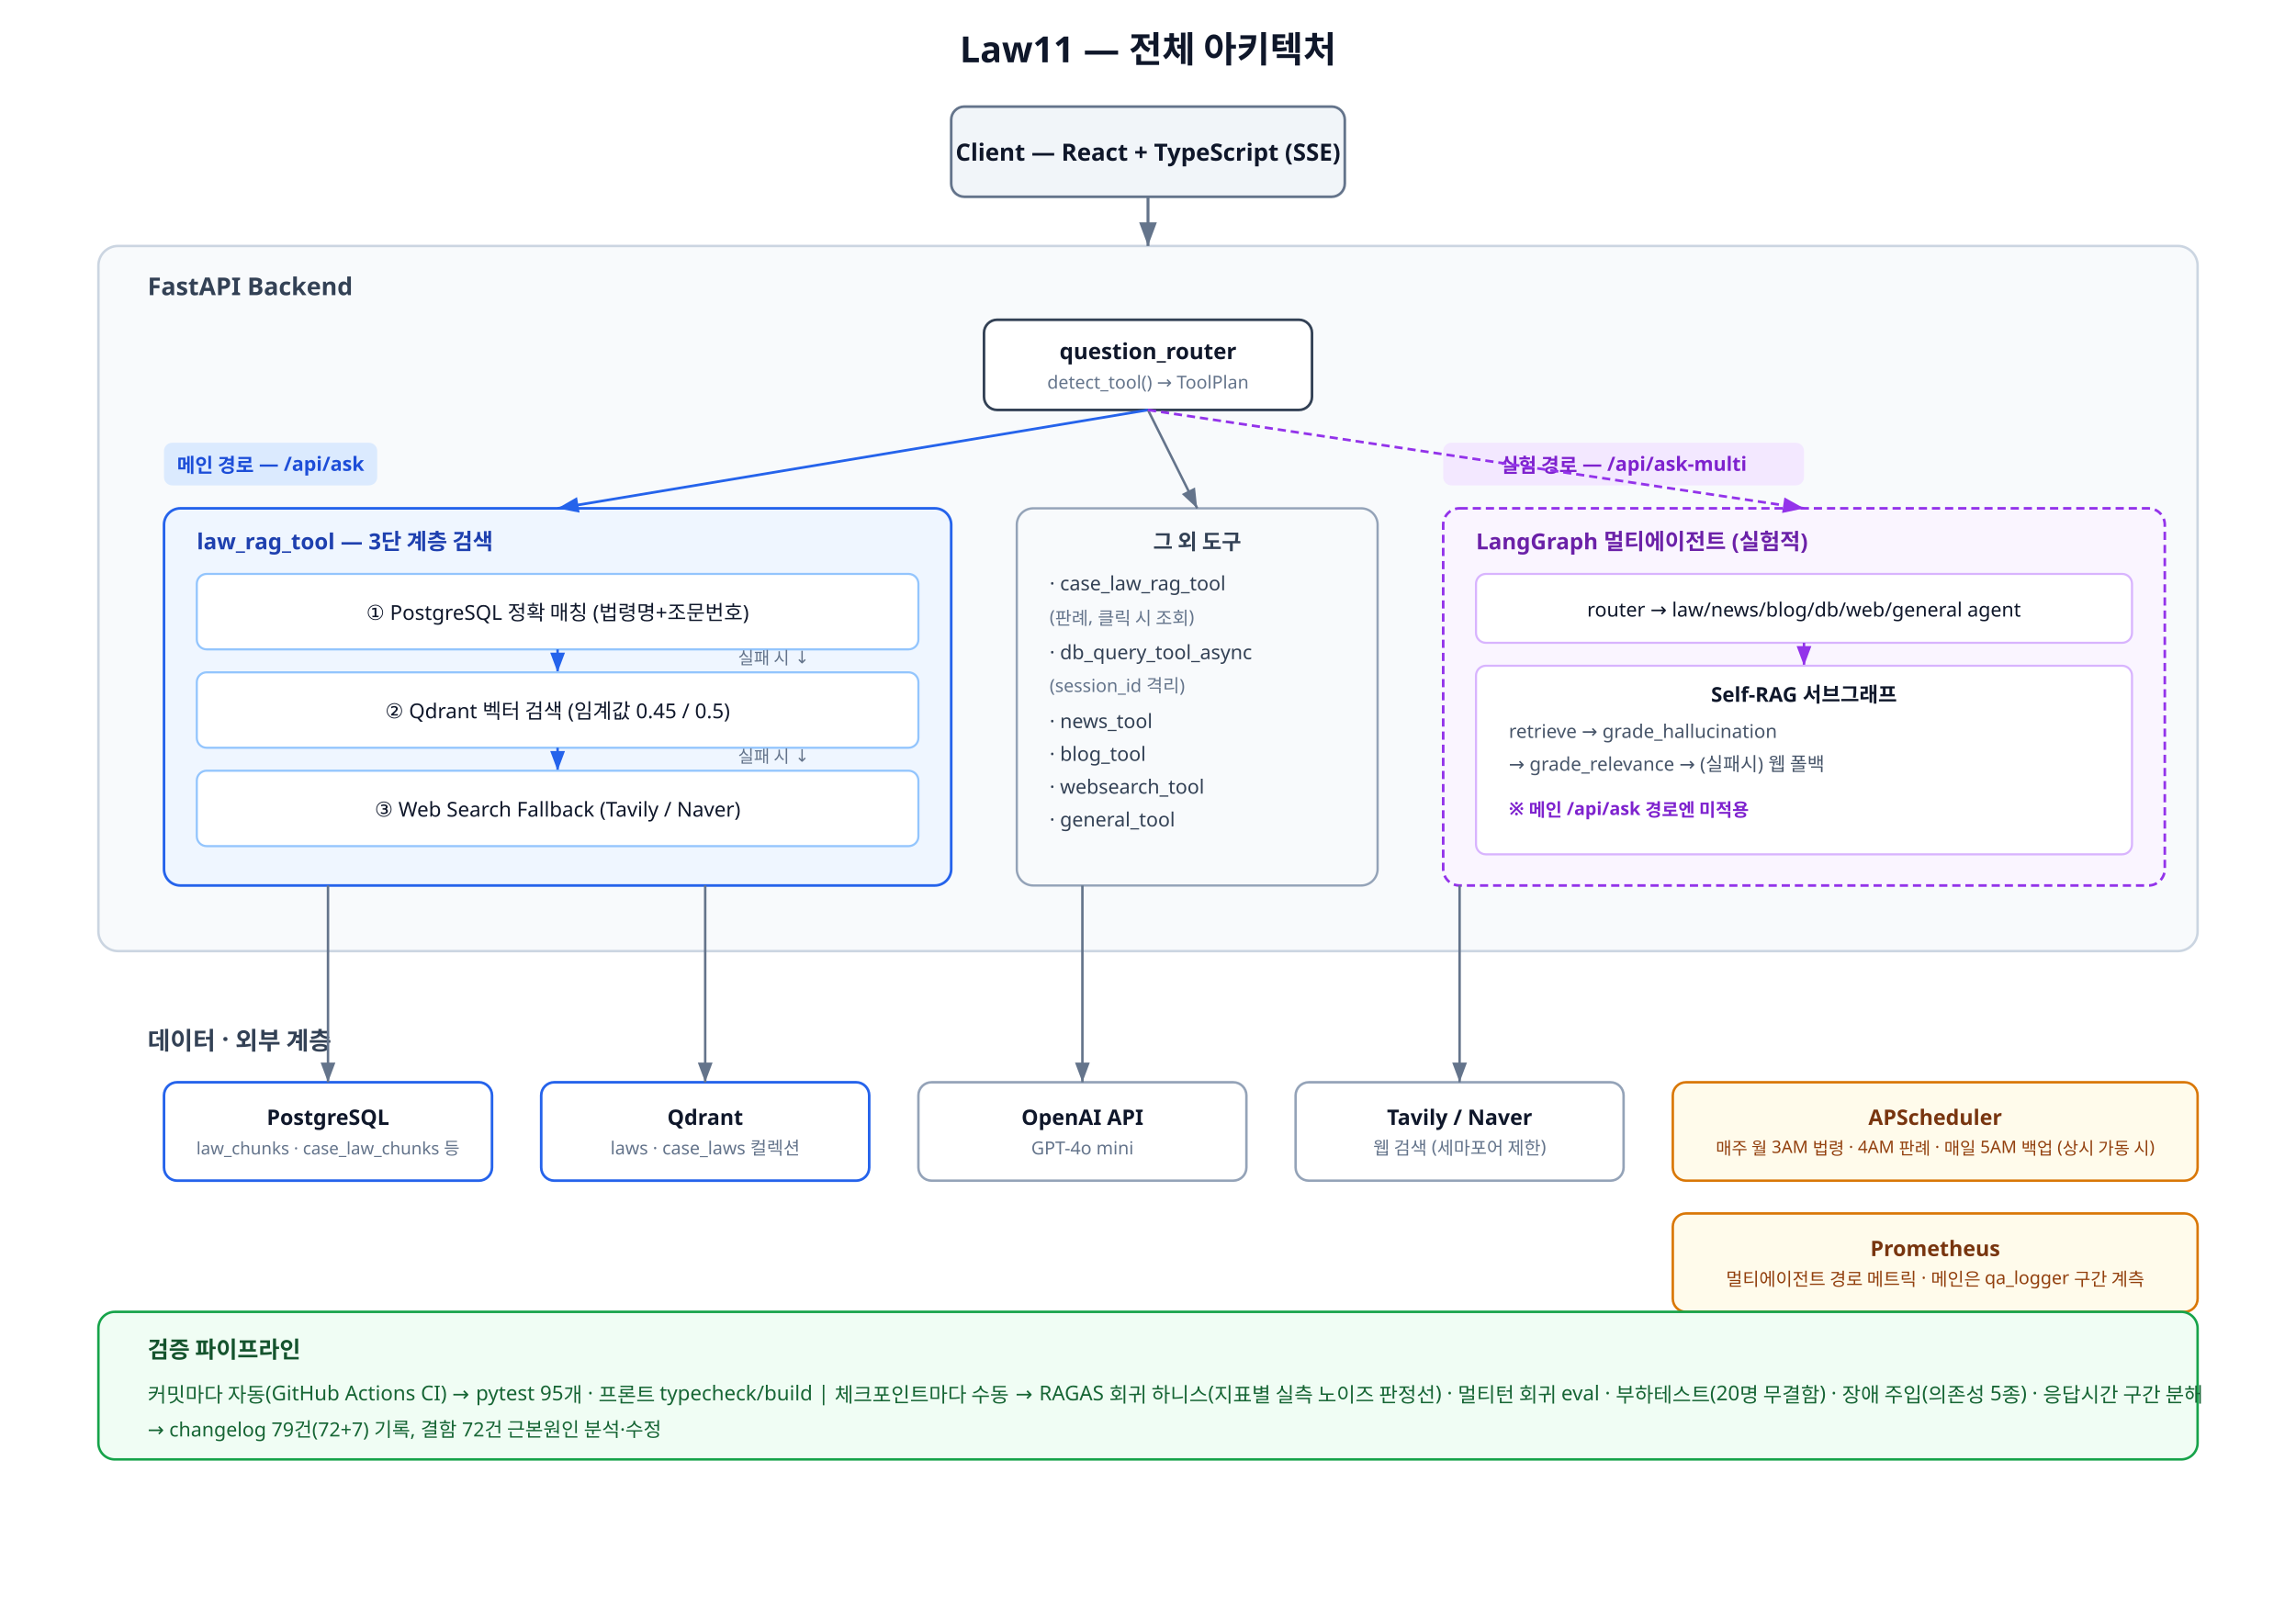
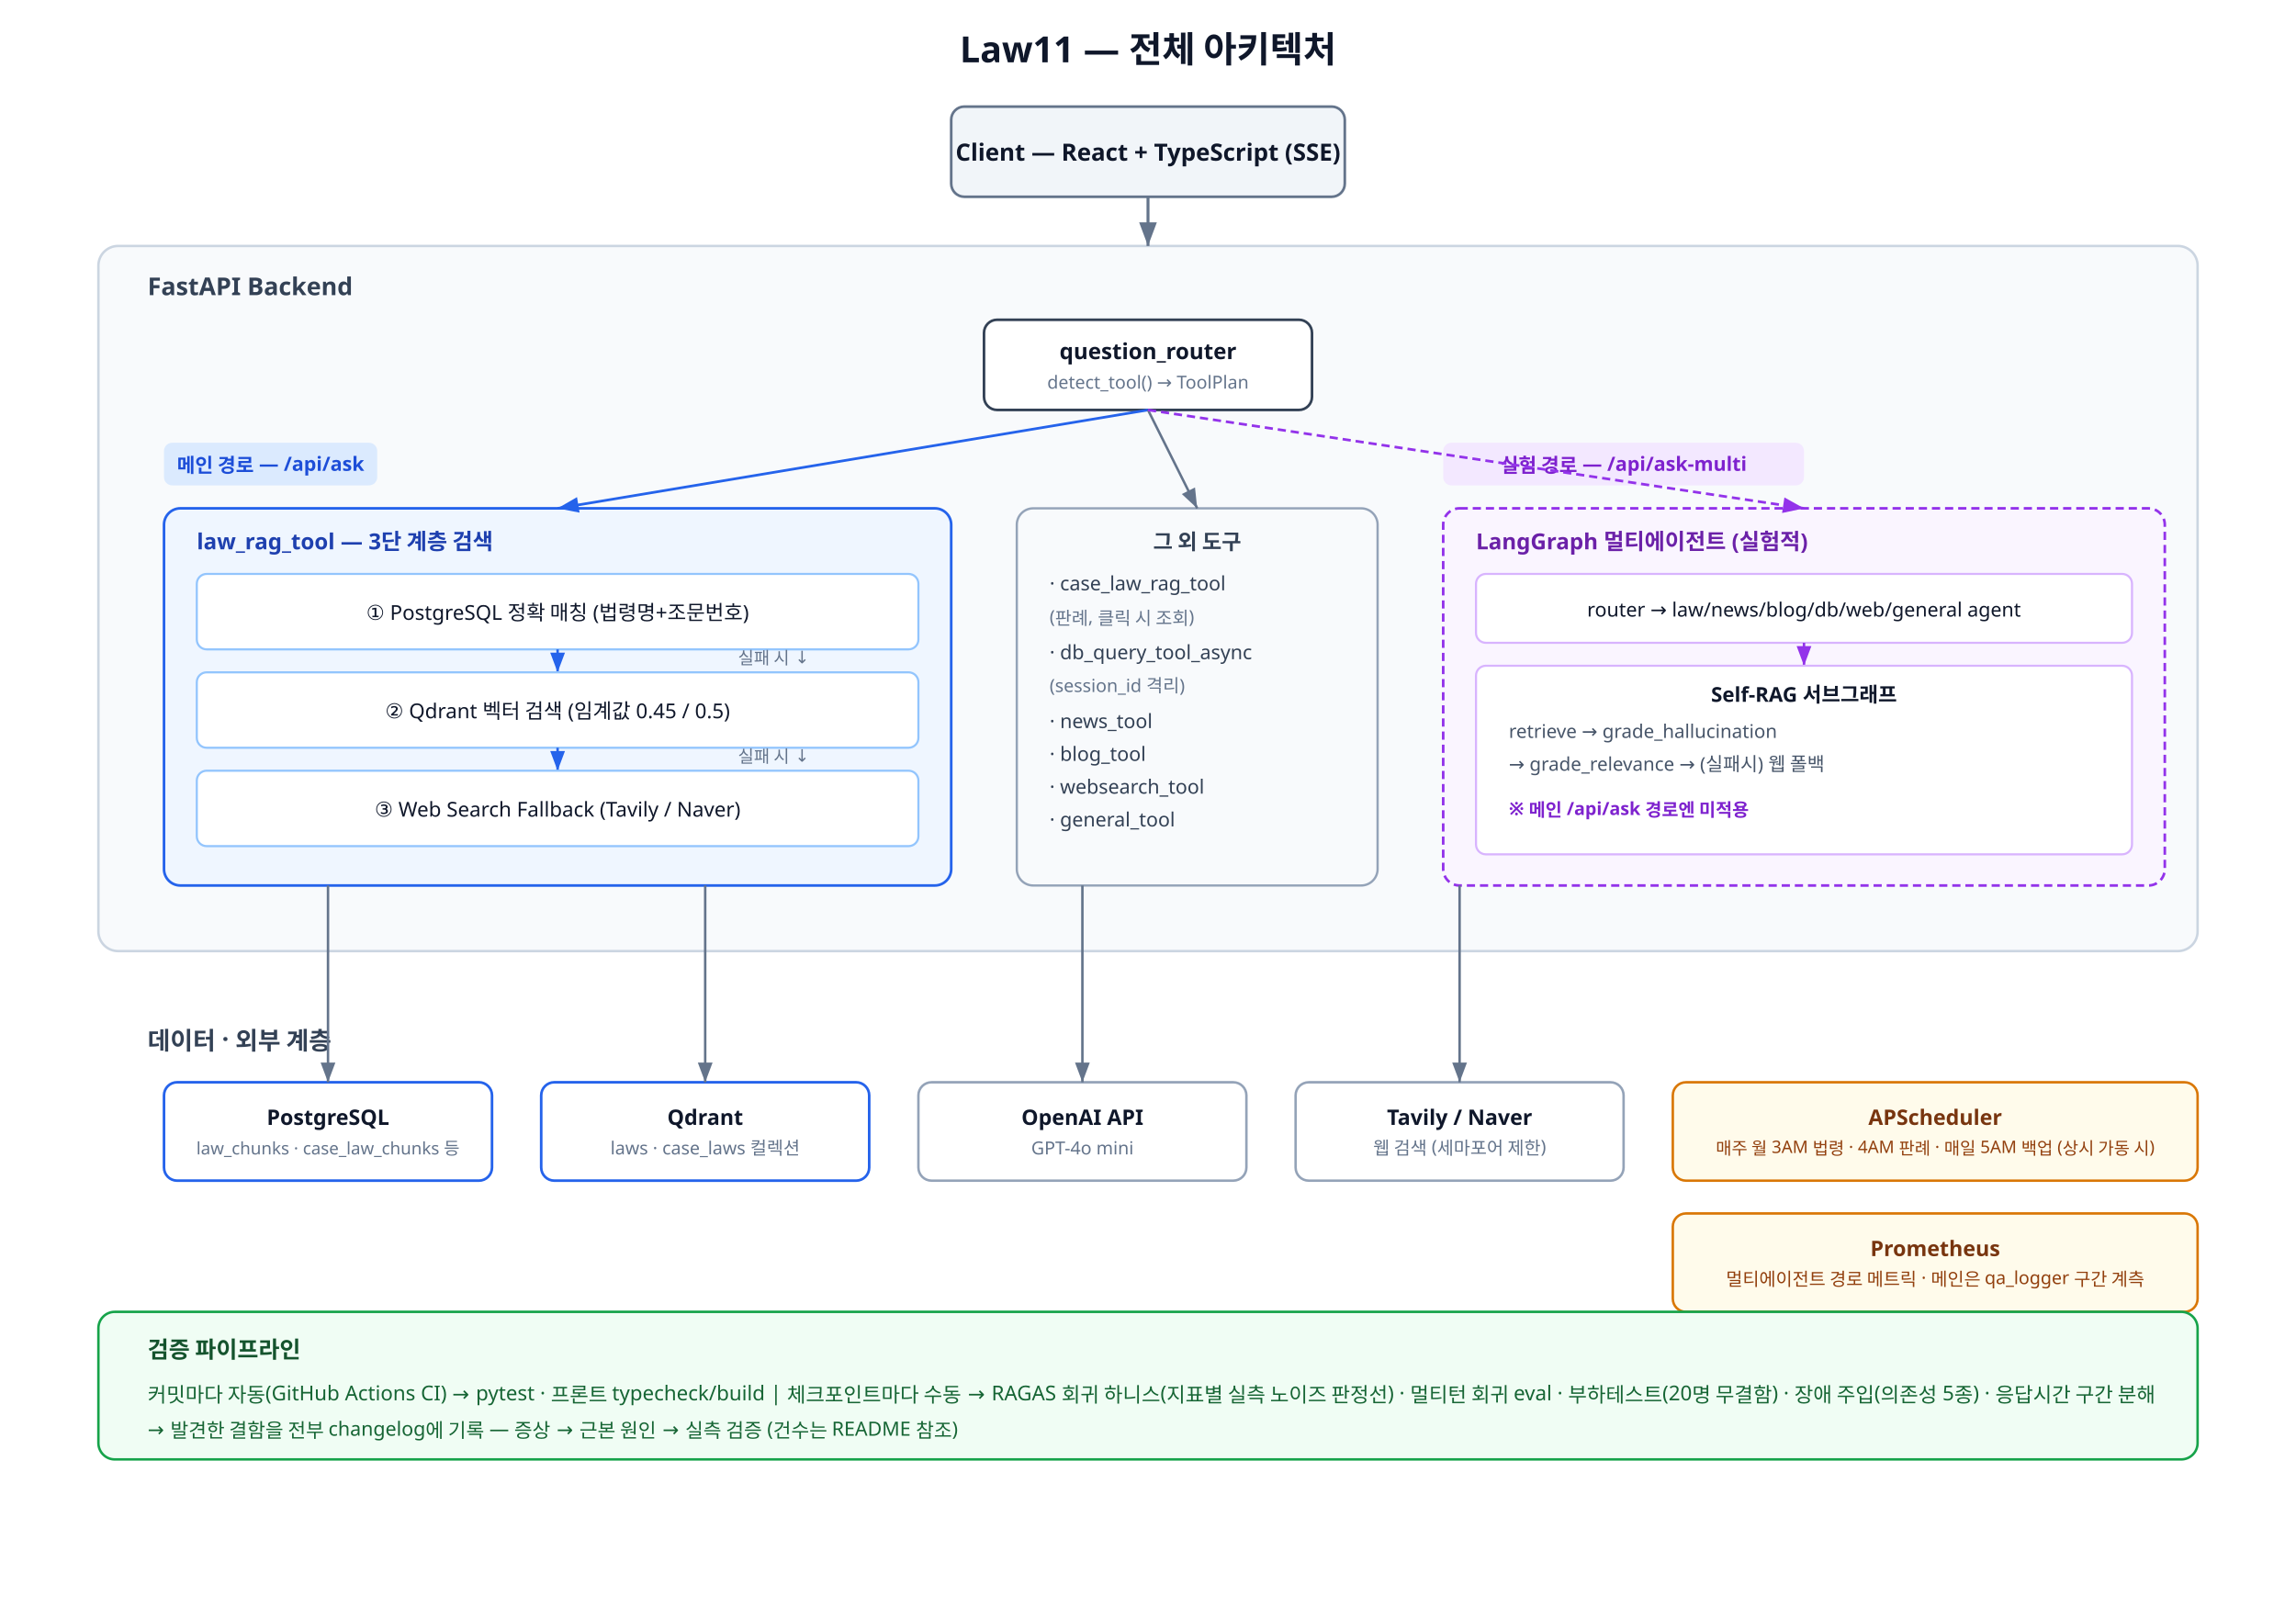
<svg xmlns="http://www.w3.org/2000/svg" width="1400" height="980" viewBox="0 0 1400 980" font-family="'Apple SD Gothic Neo','Malgun Gothic','Noto Sans KR',sans-serif">
  <defs>
    <marker id="a1" markerWidth="10" markerHeight="10" refX="8" refY="3" orient="auto" markerUnits="strokeWidth">
      <path d="M0,0 L8,3 L0,6 Z" fill="#64748b" />
    </marker>
    <marker id="a2" markerWidth="10" markerHeight="10" refX="8" refY="3" orient="auto" markerUnits="strokeWidth">
      <path d="M0,0 L8,3 L0,6 Z" fill="#2563eb" />
    </marker>
    <marker id="a3" markerWidth="10" markerHeight="10" refX="8" refY="3" orient="auto" markerUnits="strokeWidth">
      <path d="M0,0 L8,3 L0,6 Z" fill="#9333ea" />
    </marker>
  </defs>
  <rect width="1400" height="980" fill="#ffffff" />
  <text x="700" y="38" text-anchor="middle" font-size="22" font-weight="700" fill="#0f172a">Law11 — 전체 아키텍처</text>
  <rect x="580" y="65" width="240" height="55" rx="8" fill="#f1f5f9" stroke="#64748b" stroke-width="1.6" />
  <text x="700" y="98" text-anchor="middle" font-size="14.5" font-weight="600" fill="#0f172a">Client — React + TypeScript (SSE)</text>
  <rect x="60" y="150" width="1280" height="430" rx="12" fill="#f8fafc" stroke="#cbd5e1" stroke-width="1.5" />
  <text x="90" y="180" font-size="15" font-weight="700" fill="#334155">FastAPI Backend</text>
  <line x1="700" y1="120" x2="700" y2="150" stroke="#64748b" stroke-width="1.8" marker-end="url(#a1)" />
  <rect x="600" y="195" width="200" height="55" rx="8" fill="#ffffff" stroke="#334155" stroke-width="1.6" />
  <text x="700" y="219" text-anchor="middle" font-size="13.5" font-weight="600" fill="#0f172a">question_router</text>
  <text x="700" y="237" text-anchor="middle" font-size="11" fill="#64748b">detect_tool() → ToolPlan</text>
  <rect x="100" y="270" width="130" height="26" rx="5" fill="#dbeafe" />
  <text x="165" y="288" text-anchor="middle" font-size="12" font-weight="700" fill="#1d4ed8">메인 경로 — /api/ask</text>
  <rect x="100" y="310" width="480" height="230" rx="10" fill="#eff6ff" stroke="#2563eb" stroke-width="1.6" />
  <text x="120" y="335" font-size="13.5" font-weight="700" fill="#1e40af">law_rag_tool — 3단 계층 검색</text>
  <rect x="120" y="350" width="440" height="46" rx="6" fill="#ffffff" stroke="#93c5fd" stroke-width="1.3" />
  <text x="340" y="378" text-anchor="middle" font-size="12.5" fill="#0f172a">① PostgreSQL 정확 매칭 (법령명+조문번호)</text>
  <line x1="340" y1="396" x2="340" y2="410" stroke="#2563eb" stroke-width="1.5" marker-end="url(#a2)" />
  <text x="450" y="405" font-size="10.5" fill="#64748b">실패 시 ↓</text>
  <rect x="120" y="410" width="440" height="46" rx="6" fill="#ffffff" stroke="#93c5fd" stroke-width="1.3" />
  <text x="340" y="438" text-anchor="middle" font-size="12.5" fill="#0f172a">② Qdrant 벡터 검색 (임계값 0.45 / 0.5)</text>
  <line x1="340" y1="456" x2="340" y2="470" stroke="#2563eb" stroke-width="1.5" marker-end="url(#a2)" />
  <text x="450" y="465" font-size="10.5" fill="#64748b">실패 시 ↓</text>
  <rect x="120" y="470" width="440" height="46" rx="6" fill="#ffffff" stroke="#93c5fd" stroke-width="1.3" />
  <text x="340" y="498" text-anchor="middle" font-size="12.5" fill="#0f172a">③ Web Search Fallback (Tavily / Naver)</text>
  <rect x="620" y="310" width="220" height="230" rx="10" fill="#f8fafc" stroke="#94a3b8" stroke-width="1.4" />
  <text x="730" y="335" text-anchor="middle" font-size="13" font-weight="700" fill="#334155">그 외 도구</text>
  <text x="640" y="360" font-size="12" fill="#334155">· case_law_rag_tool</text>
  <text x="640" y="380" font-size="11" fill="#64748b">  (판례, 클릭 시 조회)</text>
  <text x="640" y="402" font-size="12" fill="#334155">· db_query_tool_async</text>
  <text x="640" y="422" font-size="11" fill="#64748b">  (session_id 격리)</text>
  <text x="640" y="444" font-size="12" fill="#334155">· news_tool</text>
  <text x="640" y="464" font-size="12" fill="#334155">· blog_tool</text>
  <text x="640" y="484" font-size="12" fill="#334155">· websearch_tool</text>
  <text x="640" y="504" font-size="12" fill="#334155">· general_tool</text>
  <line x1="700" y1="250" x2="340" y2="310" stroke="#2563eb" stroke-width="1.6" marker-end="url(#a2)" />
  <line x1="700" y1="250" x2="730" y2="310" stroke="#64748b" stroke-width="1.5" marker-end="url(#a1)" />
  <rect x="880" y="270" width="220" height="26" rx="5" fill="#f3e8ff" />
  <text x="990" y="288" text-anchor="middle" font-size="12" font-weight="700" fill="#7e22ce">실험 경로 — /api/ask-multi</text>
  <rect x="880" y="310" width="440" height="230" rx="10" fill="#faf5ff" stroke="#9333ea" stroke-width="1.6" stroke-dasharray="5,3" />
  <text x="900" y="335" font-size="13.5" font-weight="700" fill="#6b21a8">LangGraph 멀티에이전트 (실험적)</text>
  <rect x="900" y="350" width="400" height="42" rx="6" fill="#ffffff" stroke="#d8b4fe" stroke-width="1.3" />
  <text x="1100" y="376" text-anchor="middle" font-size="12" fill="#0f172a">router → law/news/blog/db/web/general agent</text>
  <line x1="1100" y1="392" x2="1100" y2="406" stroke="#9333ea" stroke-width="1.5" marker-end="url(#a3)" />
  <rect x="900" y="406" width="400" height="115" rx="6" fill="#ffffff" stroke="#d8b4fe" stroke-width="1.3" />
  <text x="1100" y="428" text-anchor="middle" font-size="12.5" font-weight="600" fill="#0f172a">Self-RAG 서브그래프</text>
  <text x="920" y="450" font-size="11.5" fill="#475569">retrieve → grade_hallucination</text>
  <text x="920" y="470" font-size="11.5" fill="#475569">→ grade_relevance → (실패시) 웹 폴백</text>
  <text x="920" y="497" font-size="11" fill="#7e22ce" font-weight="600">※ 메인 /api/ask 경로엔 미적용</text>
  <line x1="700" y1="250" x2="1100" y2="310" stroke="#9333ea" stroke-width="1.6" stroke-dasharray="5,3" marker-end="url(#a3)" />
  <text x="90" y="640" font-size="15" font-weight="700" fill="#334155">데이터 · 외부 계층</text>
  <rect x="100" y="660" width="200" height="60" rx="8" fill="#ffffff" stroke="#2563eb" stroke-width="1.6" />
  <text x="200" y="686" text-anchor="middle" font-size="13" font-weight="600" fill="#0f172a">PostgreSQL</text>
  <text x="200" y="704" text-anchor="middle" font-size="10.5" fill="#64748b">law_chunks · case_law_chunks 등</text>
  <rect x="330" y="660" width="200" height="60" rx="8" fill="#ffffff" stroke="#2563eb" stroke-width="1.6" />
  <text x="430" y="686" text-anchor="middle" font-size="13" font-weight="600" fill="#0f172a">Qdrant</text>
  <text x="430" y="704" text-anchor="middle" font-size="11" fill="#64748b">laws · case_laws 컬렉션</text>
  <rect x="560" y="660" width="200" height="60" rx="8" fill="#ffffff" stroke="#94a3b8" stroke-width="1.5" />
  <text x="660" y="686" text-anchor="middle" font-size="13" font-weight="600" fill="#0f172a">OpenAI API</text>
  <text x="660" y="704" text-anchor="middle" font-size="11" fill="#64748b">GPT-4o mini</text>
  <rect x="790" y="660" width="200" height="60" rx="8" fill="#ffffff" stroke="#94a3b8" stroke-width="1.5" />
  <text x="890" y="686" text-anchor="middle" font-size="13" font-weight="600" fill="#0f172a">Tavily / Naver</text>
  <text x="890" y="704" text-anchor="middle" font-size="11" fill="#64748b">웹 검색 (세마포어 제한)</text>
  <line x1="200" y1="540" x2="200" y2="660" stroke="#64748b" stroke-width="1.5" marker-end="url(#a1)" />
  <line x1="430" y1="540" x2="430" y2="660" stroke="#64748b" stroke-width="1.5" marker-end="url(#a1)" />
  <line x1="660" y1="540" x2="660" y2="660" stroke="#64748b" stroke-width="1.5" marker-end="url(#a1)" />
  <line x1="890" y1="540" x2="890" y2="660" stroke="#64748b" stroke-width="1.5" marker-end="url(#a1)" />
  <rect x="1020" y="660" width="320" height="60" rx="8" fill="#fffbeb" stroke="#d97706" stroke-width="1.5" />
  <text x="1180" y="686" text-anchor="middle" font-size="13" font-weight="600" fill="#78350f">APScheduler</text>
  <text x="1180" y="704" text-anchor="middle" font-size="10.5" fill="#92400e">매주 월 3AM 법령 · 4AM 판례 · 매일 5AM 백업 (상시 가동 시)</text>
  <rect x="1020" y="740" width="320" height="60" rx="8" fill="#fffbeb" stroke="#d97706" stroke-width="1.5" />
  <text x="1180" y="766" text-anchor="middle" font-size="13" font-weight="600" fill="#78350f">Prometheus</text>
  <text x="1180" y="784" text-anchor="middle" font-size="11" fill="#92400e">멀티에이전트 경로 메트릭 · 메인은 qa_logger 구간 계측</text>
  <rect x="60" y="800" width="1280" height="90" rx="10" fill="#f0fdf4" stroke="#16a34a" stroke-width="1.5" />
  <text x="90" y="828" font-size="14" font-weight="700" fill="#14532d">검증 파이프라인</text>
-   <text x="90" y="855" font-size="12.5" fill="#166534">커밋마다 자동(GitHub Actions CI) → pytest 95개 · 프론트 typecheck/build   |   체크포인트마다 수동 → RAGAS 회귀 하니스(지표별 실측 노이즈 판정선) · 멀티턴 회귀 eval · 부하테스트(20명 무결함) · 장애 주입(의존성 5종) · 응답시간 구간 분해</text>
-   <text x="90" y="876" font-size="12" fill="#166534">→ changelog 79건(72+7) 기록, 결함 72건 근본원인 분석·수정</text>
+   <text x="90" y="855" font-size="12.5" fill="#166534">커밋마다 자동(GitHub Actions CI) → pytest · 프론트 typecheck/build   |   체크포인트마다 수동 → RAGAS 회귀 하니스(지표별 실측 노이즈 판정선) · 멀티턴 회귀 eval · 부하테스트(20명 무결함) · 장애 주입(의존성 5종) · 응답시간 구간 분해</text>
+   <text x="90" y="876" font-size="12" fill="#166534">→ 발견한 결함을 전부 changelog에 기록 — 증상 → 근본 원인 → 실측 검증 (건수는 README 참조)</text>
</svg>
